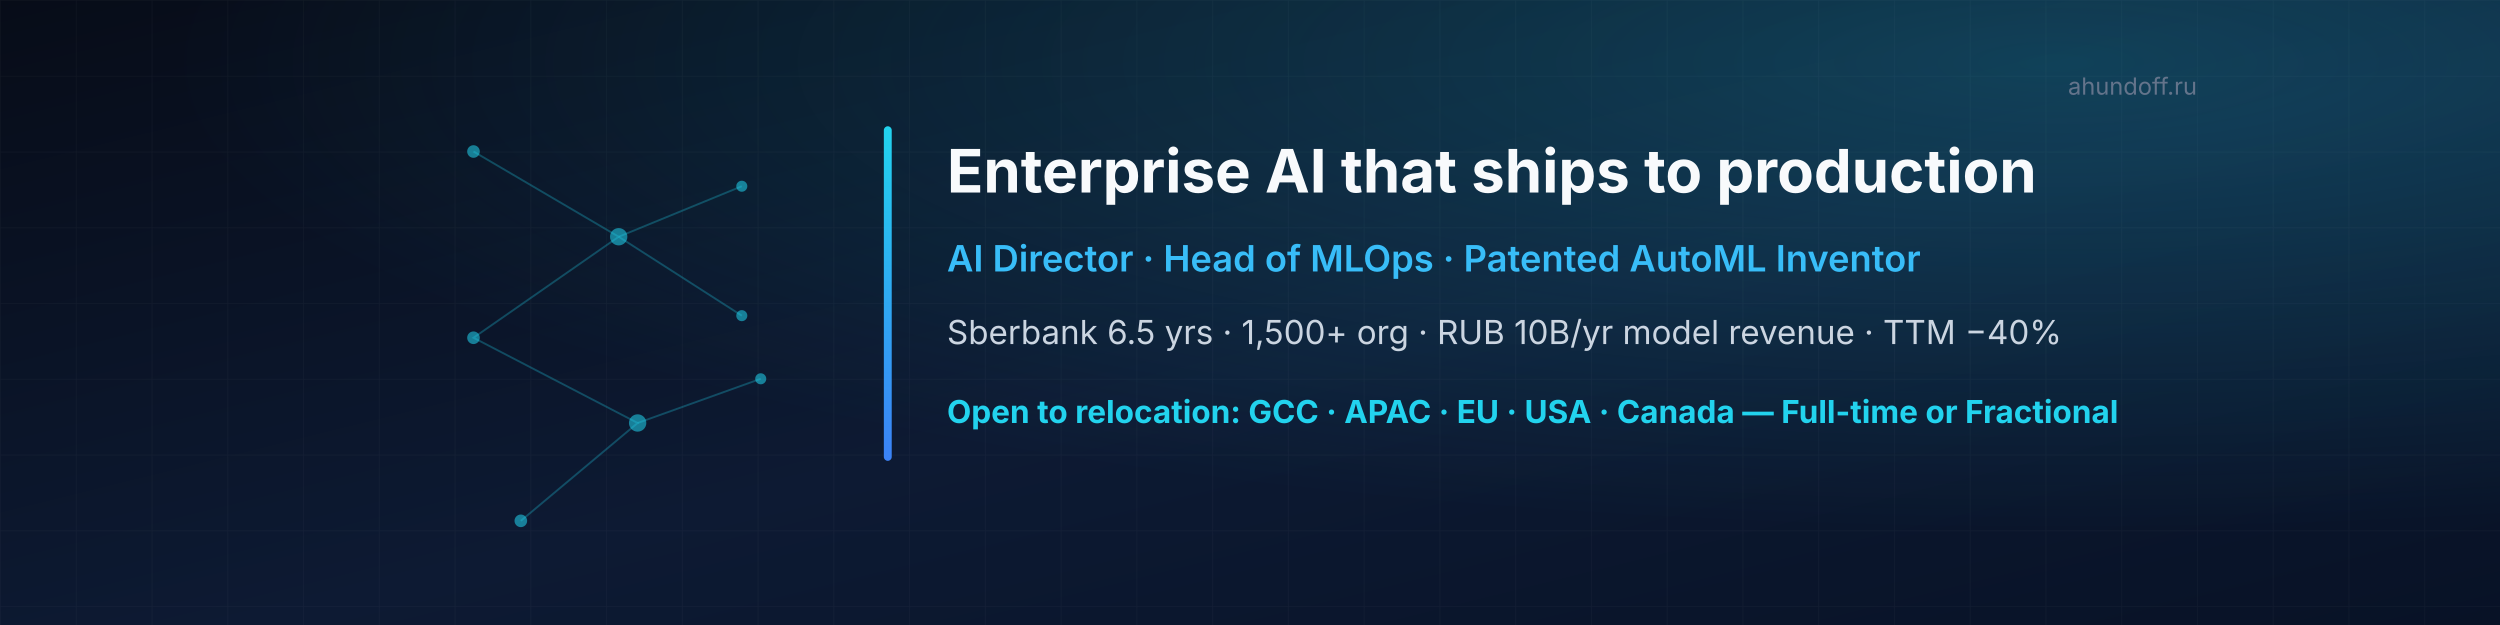
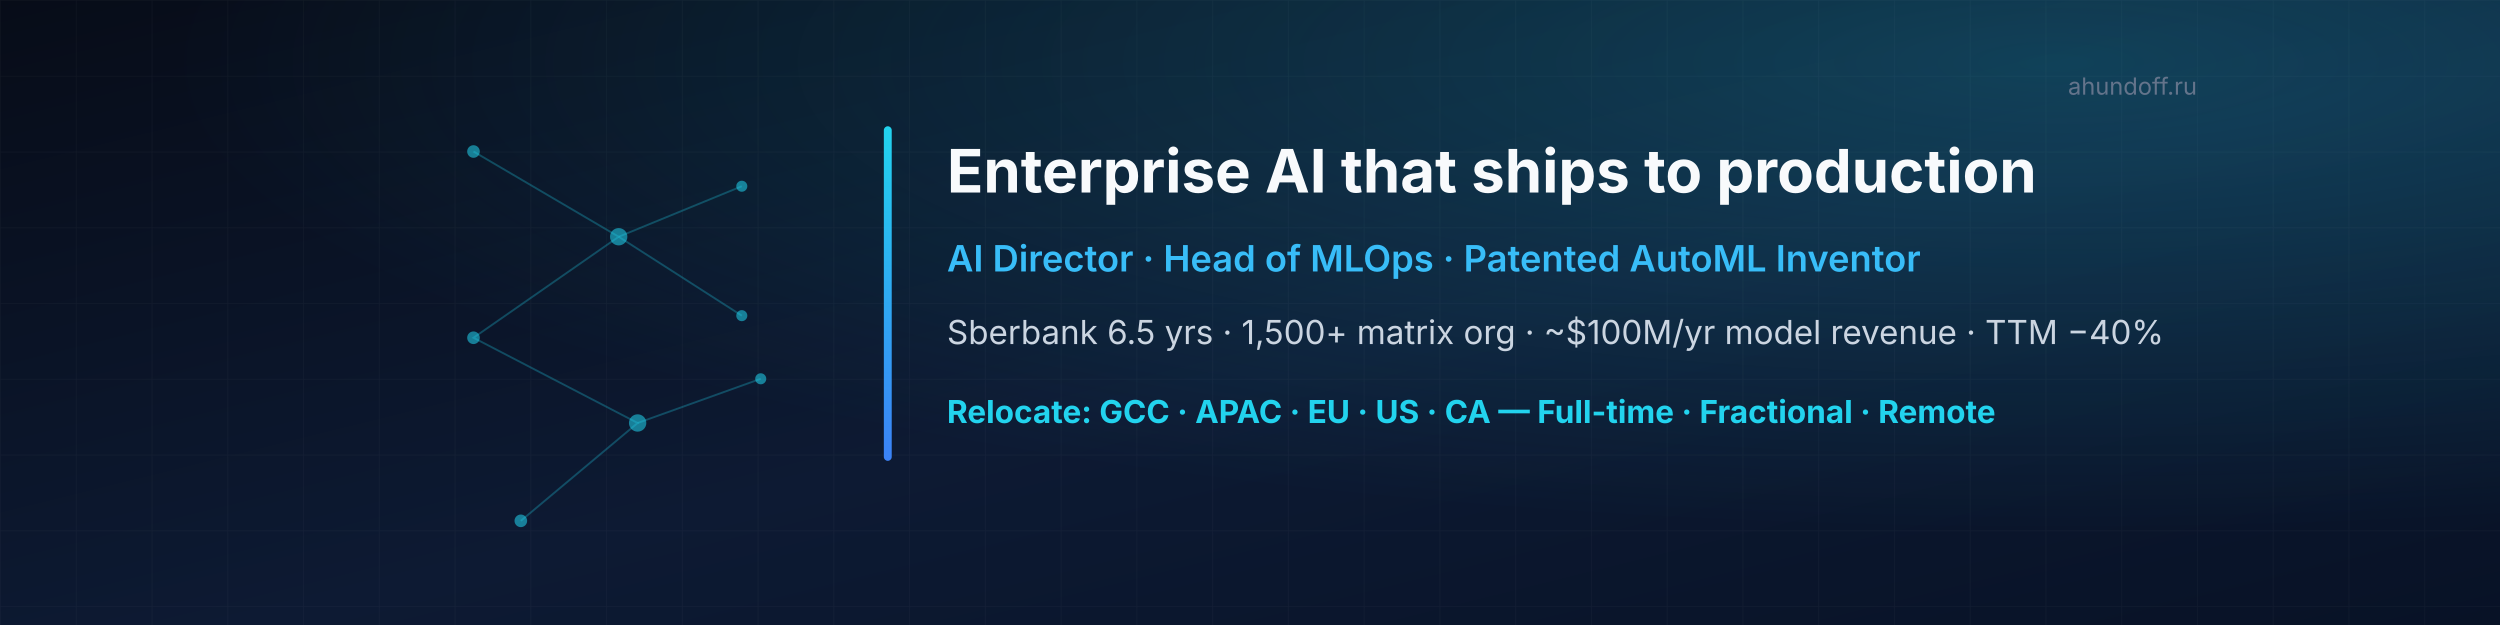
<svg xmlns="http://www.w3.org/2000/svg" width="1584" height="396" viewBox="0 0 1584 396">
  <defs>
    <linearGradient id="bg" x1="0" y1="0" x2="1" y2="1">
      <stop offset="0" stop-color="#070C18" />
      <stop offset="0.55" stop-color="#0D1A33" />
      <stop offset="1" stop-color="#081226" />
    </linearGradient>
    <radialGradient id="glow" cx="0.82" cy="0.1" r="0.75">
      <stop offset="0" stop-color="#22D3EE" stop-opacity="0.22" />
      <stop offset="1" stop-color="#22D3EE" stop-opacity="0" />
    </radialGradient>
    <linearGradient id="bar" x1="0" y1="0" x2="0" y2="1">
      <stop offset="0" stop-color="#22D3EE" />
      <stop offset="1" stop-color="#3B82F6" />
    </linearGradient>
    <pattern id="grid" width="48" height="48" patternUnits="userSpaceOnUse">
      <path d="M48 0H0V48" fill="none" stroke="#FFFFFF" stroke-opacity="0.035" />
    </pattern>
  </defs>
  <rect width="1584" height="396" fill="url(#bg)" />
  <rect width="1584" height="396" fill="url(#grid)" />
  <rect width="1584" height="396" fill="url(#glow)" />
  <g stroke="#22D3EE" stroke-opacity="0.28" fill="none" stroke-width="1.2">
    <path d="M300 96 L392 150 L300 214 L404 268 L330 330" />
    <path d="M392 150 L470 118 M392 150 L470 200 M404 268 L482 240" />
  </g>
  <g fill="#22D3EE" fill-opacity="0.55">
    <circle cx="300" cy="96" r="4" />
    <circle cx="392" cy="150" r="5.5" />
    <circle cx="300" cy="214" r="4" />
    <circle cx="404" cy="268" r="5.5" />
    <circle cx="330" cy="330" r="4" />
    <circle cx="470" cy="118" r="3.5" />
    <circle cx="470" cy="200" r="3.5" />
    <circle cx="482" cy="240" r="3.5" />
  </g>
  <rect x="560" y="80" width="5" height="212" rx="2.5" fill="url(#bar)" />
  <g font-family="Inter, 'Segoe UI', Roboto, Helvetica, Arial, sans-serif">
    <text x="600" y="122" font-size="38" font-weight="700" fill="#F8FAFC">Enterprise AI that ships to production</text>
    <text x="600" y="172" font-size="23" font-weight="600" fill="#38BDF8">AI Director · Head of MLOps · Patented AutoML Inventor</text>
-     <text x="600" y="218" font-size="21" fill="#CBD5E1">Sberbank 6.5 yrs · 1,500+ org · RUB 10B/yr model revenue · TTM −40%</text>
-     <text x="600" y="268" font-size="20" font-weight="700" fill="#22D3EE">Open to relocation: GCC · APAC · EU · USA · Canada — Full-time or Fractional</text>
+     <text x="600" y="218" font-size="21" fill="#CBD5E1">Sberbank 6.5 yrs · 1,500+ matrix org · ~$100M/yr model revenue · TTM −40%</text>
+     <text x="600" y="268" font-size="20" font-weight="700" fill="#22D3EE">Relocate: GCC · APAC · EU · US · CA — Full-time · Fractional · Remote</text>
    <text x="1392" y="60" font-size="15" fill="#64748B" text-anchor="end">ahundoff.ru</text>
  </g>
</svg>
